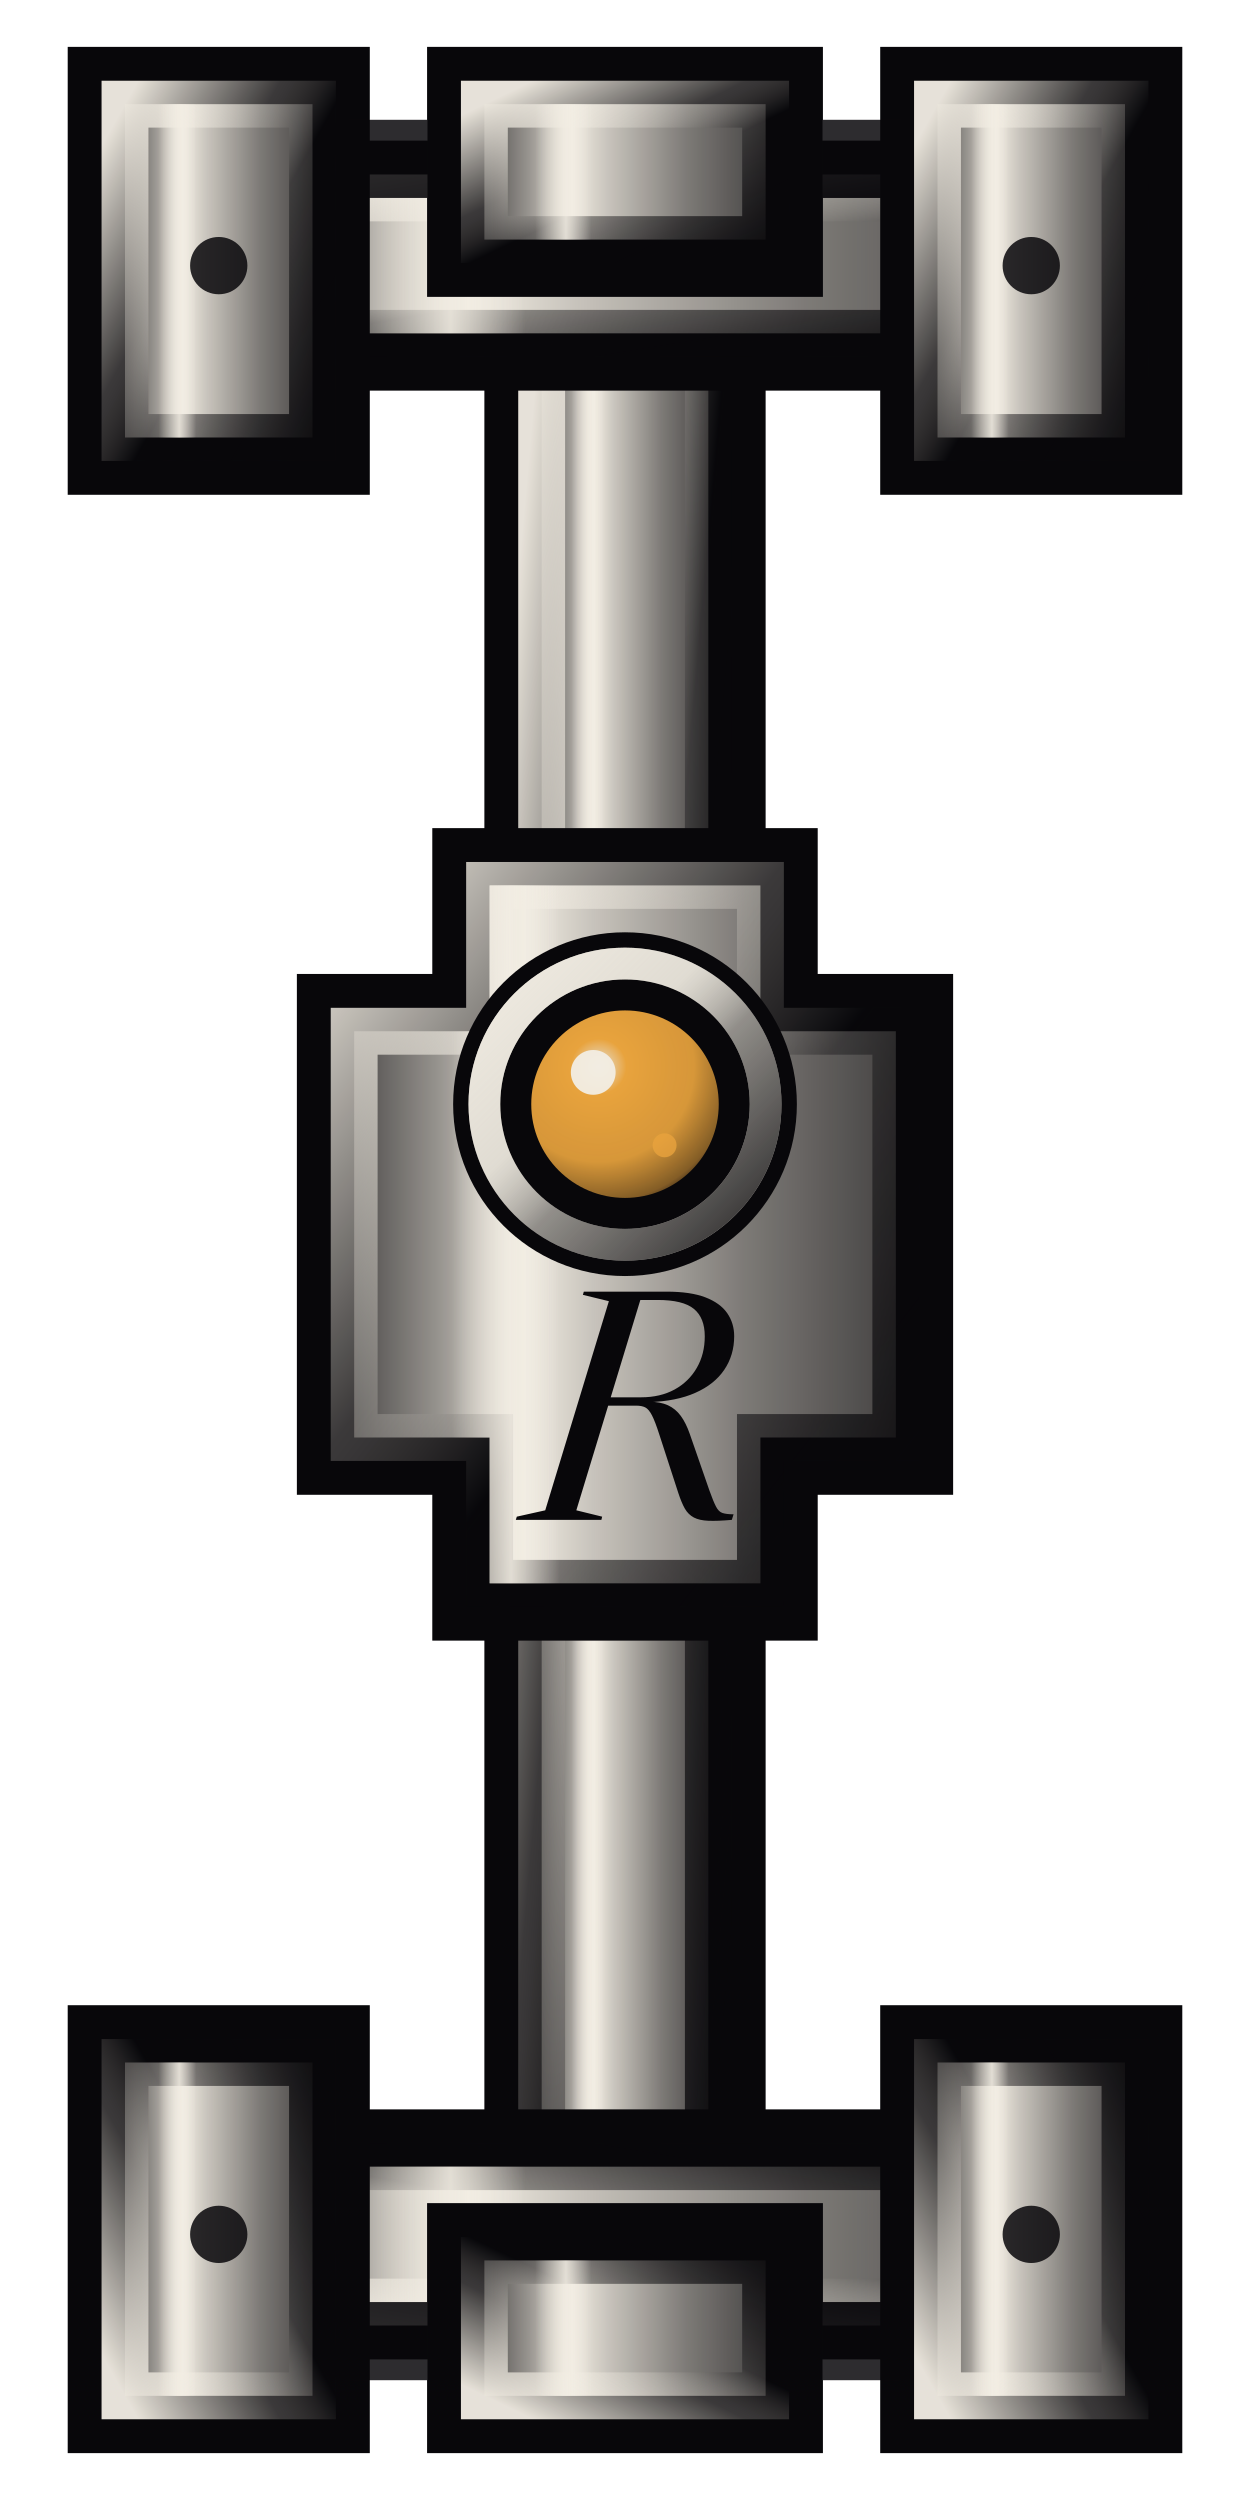
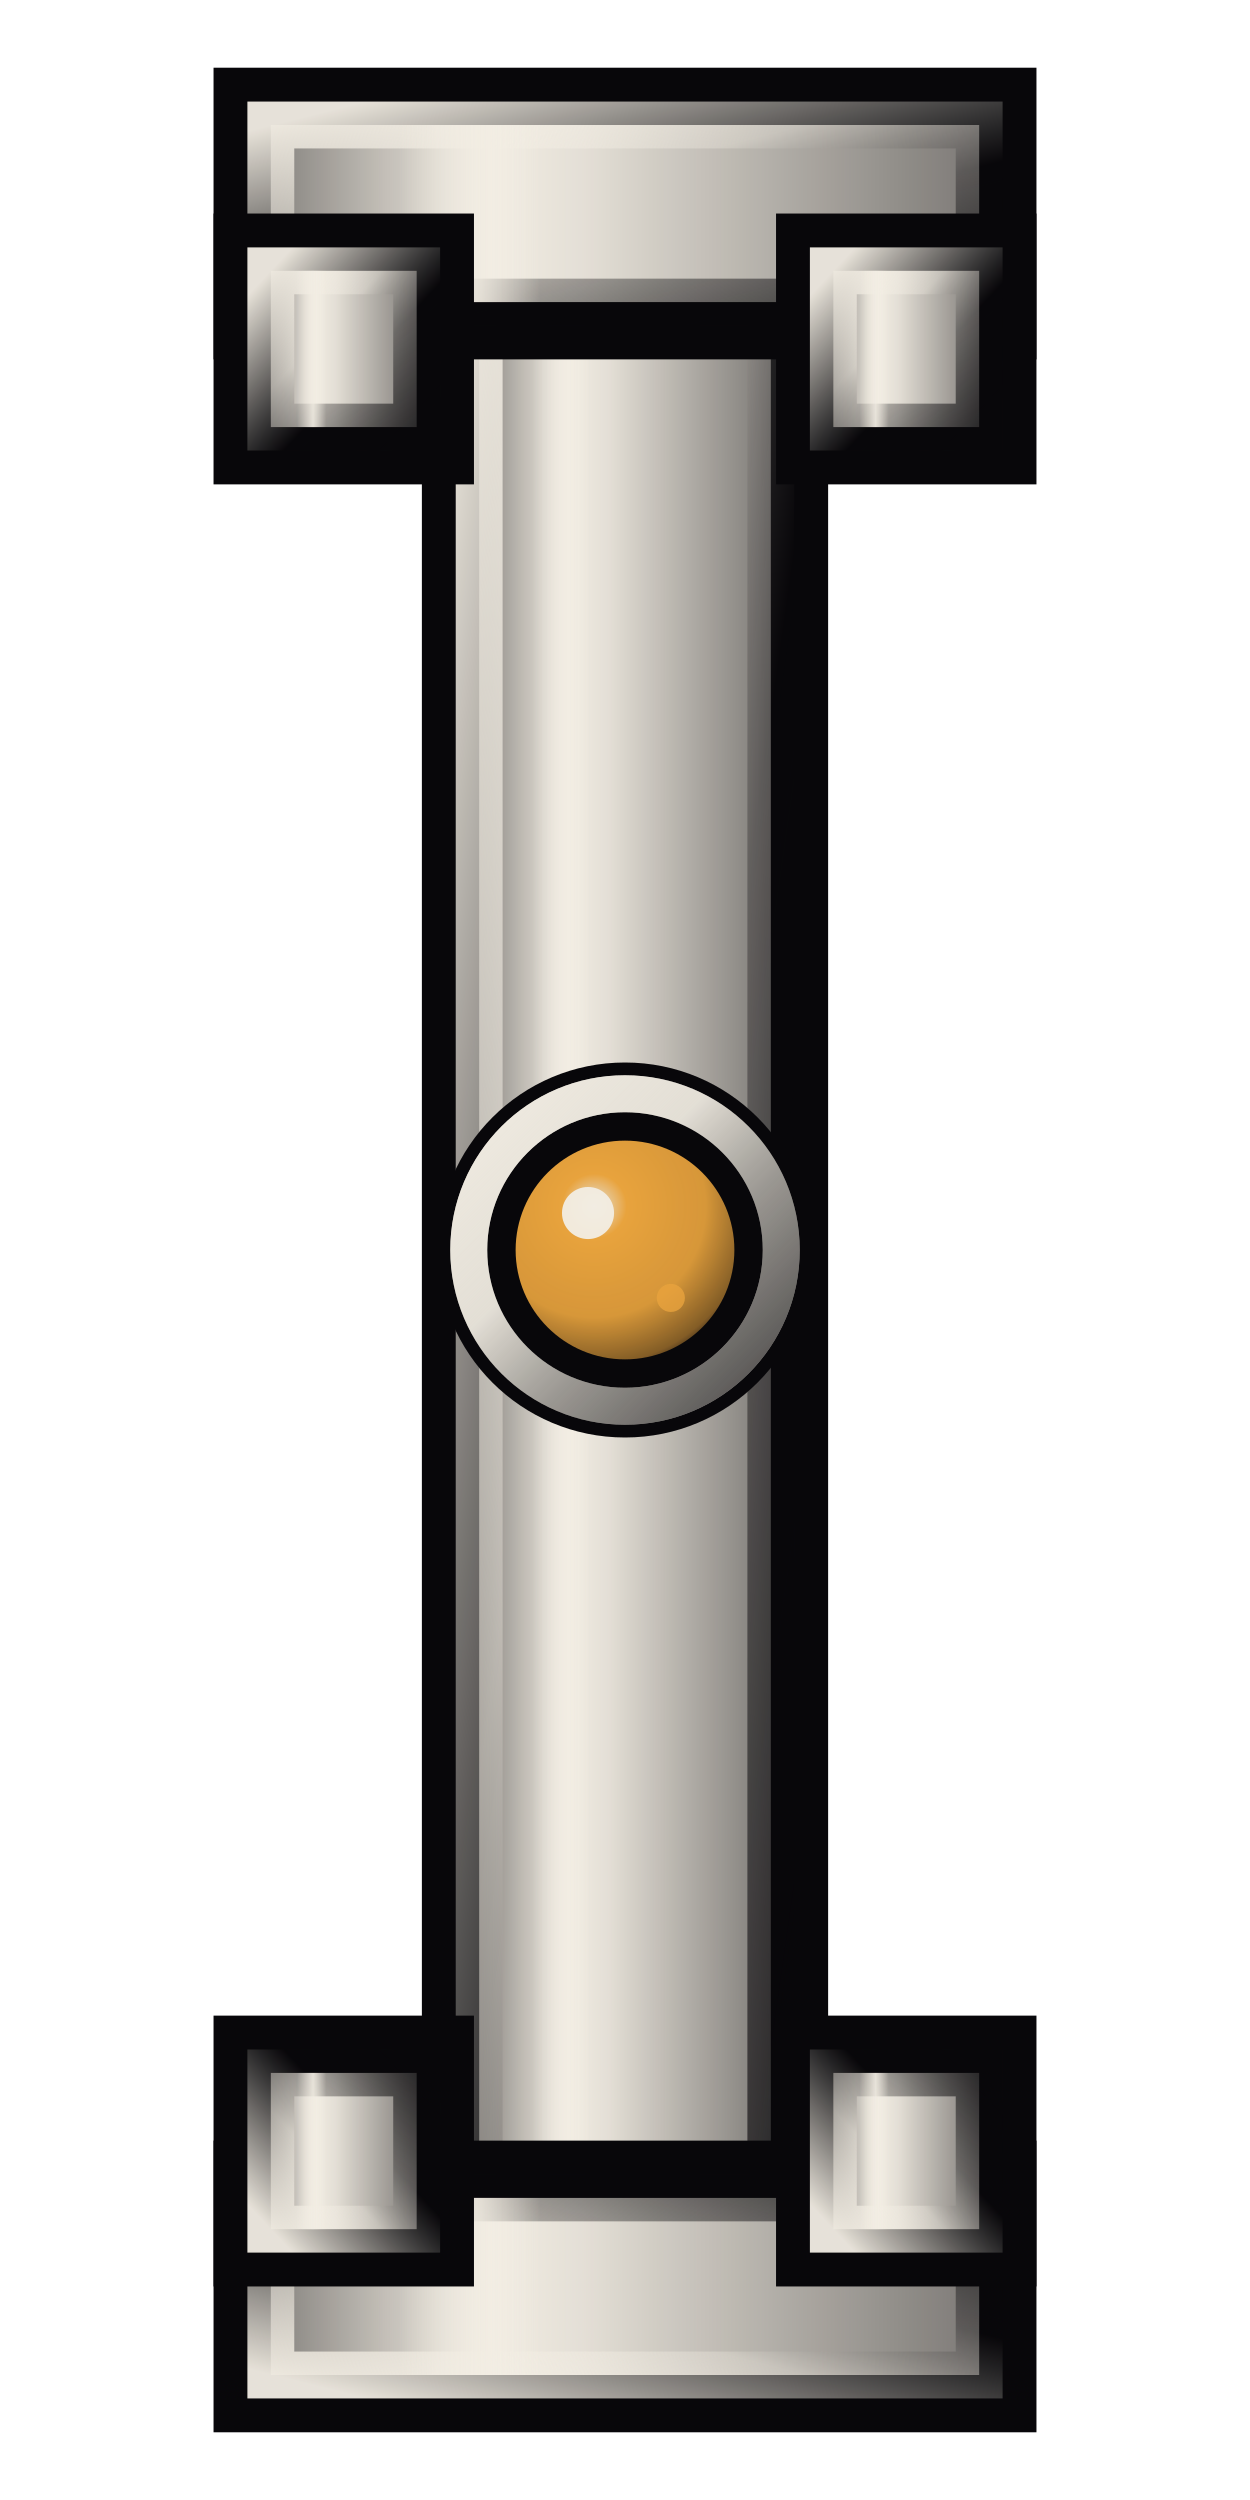
<svg xmlns="http://www.w3.org/2000/svg" viewBox="0 0 24 48" width="24" height="48">
  <defs>
    <linearGradient id="im" class="lc-metal" x1="0" y1="0" x2="1" y2="0">
-       <stop offset="0" stop-color="#F2EDE3" stop-opacity=".30" />
-       <stop offset=".16" stop-color="#F2EDE3" stop-opacity=".62" />
+       <stop offset="0" stop-color="#F2EDE3" stop-opacity=".54" />
+       <stop offset=".16" stop-color="#F2EDE3" stop-opacity=".80" />
      <stop offset=".31" stop-color="#F2EDE3" stop-opacity="1" />
-       <stop offset=".44" stop-color="#F2EDE3" stop-opacity=".82" />
-       <stop offset=".72" stop-color="#F2EDE3" stop-opacity=".50" />
-       <stop offset="1" stop-color="#F2EDE3" stop-opacity=".26" />
+       <stop offset=".44" stop-color="#F2EDE3" stop-opacity=".94" />
+       <stop offset=".72" stop-color="#F2EDE3" stop-opacity=".72" />
+       <stop offset="1" stop-color="#F2EDE3" stop-opacity=".50" />
    </linearGradient>
    <linearGradient id="ie" class="lc-rim" x1="0" y1="0" x2="1" y2="1">
      <stop offset="0" stop-color="#F2EDE3" stop-opacity=".95" />
-       <stop offset=".38" stop-color="#F2EDE3" stop-opacity=".22" />
-       <stop offset=".56" stop-color="#08070A" stop-opacity=".35" />
-       <stop offset="1" stop-color="#08070A" stop-opacity=".85" />
+       <stop offset=".38" stop-color="#F2EDE3" stop-opacity=".34" />
+       <stop offset=".62" stop-color="#08070A" stop-opacity=".30" />
+       <stop offset="1" stop-color="#08070A" stop-opacity=".70" />
    </linearGradient>
    <linearGradient id="is" class="lc-spec" x1="0" y1="0" x2="1" y2="0">
      <stop offset=".18" stop-color="#F2EDE3" stop-opacity="0" />
      <stop offset=".29" stop-color="#F2EDE3" stop-opacity=".85" />
      <stop offset=".38" stop-color="#F2EDE3" stop-opacity="0" />
    </linearGradient>
    <radialGradient id="io" cx=".5" cy=".5" r=".5">
      <stop offset=".55" stop-color="#08070A" stop-opacity="0" />
      <stop offset="1" stop-color="#08070A" stop-opacity=".7" />
    </radialGradient>
    <radialGradient id="ig" cx=".36" cy=".30" r=".82">
      <stop offset="0" stop-color="#F2EDE3" stop-opacity=".95" />
      <stop offset=".18" stop-color="#E8A33D" />
      <stop offset=".62" stop-color="#E8A33D" stop-opacity=".92" />
      <stop offset=".88" stop-color="#E8A33D" stop-opacity=".55" />
      <stop offset="1" stop-color="#08070A" stop-opacity=".55" />
    </radialGradient>
  </defs>
  <g class="lc-shaft">
-     <rect x="10.4" y="6" width="3.2" height="36" fill="#08070A" stroke="#08070A" stroke-width="2.2" stroke-linejoin="miter" />
-     <rect x="10.4" y="6" width="3.2" height="36" fill="url(#im)" />
-     <rect x="10.4" y="6" width="3.2" height="36" fill="none" stroke="url(#ie)" stroke-width=".9" />
-     <rect x="10.4" y="6" width="3.2" height="36" fill="url(#is)" />
+     <rect x="9.2" y="4.4" width="5.6" height="39.2" fill="#08070A" stroke="#08070A" stroke-width="2.2" stroke-linejoin="miter" />
+     <rect x="9.2" y="4.4" width="5.6" height="39.2" fill="url(#im)" />
+     <rect x="9.2" y="4.4" width="5.6" height="39.2" fill="none" stroke="url(#ie)" stroke-width=".9" />
+     <rect x="9.2" y="4.4" width="5.6" height="39.2" fill="url(#is)" />
  </g>
  <g id="it">
    <g>
-       <rect x="4" y="3.8" width="16" height="2.6" fill="#08070A" stroke="#08070A" stroke-width="2.2" stroke-linejoin="miter" />
-       <rect x="4" y="3.8" width="16" height="2.6" fill="url(#im)" />
-       <rect x="4" y="3.8" width="16" height="2.6" fill="none" stroke="url(#ie)" stroke-width=".9" />
-       <rect x="4" y="3.8" width="16" height="2.6" fill="url(#is)" />
+       <rect x="5.2" y="2.4" width="13.6" height="3.4" fill="#08070A" stroke="#08070A" stroke-width="2.2" stroke-linejoin="miter" />
+       <rect x="5.2" y="2.4" width="13.6" height="3.4" fill="url(#im)" />
+       <rect x="5.2" y="2.4" width="13.6" height="3.4" fill="none" stroke="url(#ie)" stroke-width=".9" />
+       <rect x="5.2" y="2.4" width="13.6" height="3.4" fill="url(#is)" />
    </g>
    <g>
-       <rect x="2.4" y="2" width="3.6" height="6.4" fill="#08070A" stroke="#08070A" stroke-width="2.2" stroke-linejoin="miter" />
-       <rect x="2.4" y="2" width="3.6" height="6.4" fill="url(#im)" />
-       <rect x="2.4" y="2" width="3.6" height="6.4" fill="none" stroke="url(#ie)" stroke-width=".9" />
-       <rect x="2.4" y="2" width="3.6" height="6.4" fill="url(#is)" />
+       <rect x="5.2" y="5.2" width="2.8" height="3" fill="#08070A" stroke="#08070A" stroke-width="2.2" stroke-linejoin="miter" />
+       <rect x="5.2" y="5.2" width="2.8" height="3" fill="url(#im)" />
+       <rect x="5.2" y="5.2" width="2.8" height="3" fill="none" stroke="url(#ie)" stroke-width=".9" />
+       <rect x="5.2" y="5.2" width="2.8" height="3" fill="url(#is)" />
    </g>
    <g>
-       <rect x="18" y="2" width="3.6" height="6.4" fill="#08070A" stroke="#08070A" stroke-width="2.2" stroke-linejoin="miter" />
-       <rect x="18" y="2" width="3.6" height="6.4" fill="url(#im)" />
-       <rect x="18" y="2" width="3.6" height="6.4" fill="none" stroke="url(#ie)" stroke-width=".9" />
-       <rect x="18" y="2" width="3.6" height="6.4" fill="url(#is)" />
-     </g>
-     <g>
-       <rect x="9.3" y="2" width="5.4" height="2.6" fill="#08070A" stroke="#08070A" stroke-width="2.2" stroke-linejoin="miter" />
-       <rect x="9.3" y="2" width="5.4" height="2.6" fill="url(#im)" />
-       <rect x="9.3" y="2" width="5.4" height="2.6" fill="none" stroke="url(#ie)" stroke-width=".9" />
-       <rect x="9.3" y="2" width="5.4" height="2.6" fill="url(#is)" />
-     </g>
-     <g fill="#08070A" opacity=".85">
-       <rect x="6.7" y="2.3" width="1.5" height="1.5" />
-       <rect x="15.8" y="2.3" width="1.5" height="1.5" />
-       <circle cx="4.2" cy="5.1" r=".55" />
-       <circle cx="19.8" cy="5.1" r=".55" />
+       <rect x="16" y="5.2" width="2.8" height="3" fill="#08070A" stroke="#08070A" stroke-width="2.2" stroke-linejoin="miter" />
+       <rect x="16" y="5.2" width="2.8" height="3" fill="url(#im)" />
+       <rect x="16" y="5.2" width="2.8" height="3" fill="none" stroke="url(#ie)" stroke-width=".9" />
+       <rect x="16" y="5.2" width="2.8" height="3" fill="url(#is)" />
    </g>
  </g>
  <use href="#it" transform="translate(0 48) scale(1 -1)" />
-   <g>
-     <path d="M9.4 17H14.6V19.8H17.2V27.6H14.6V30.4H9.4V27.6H6.8V19.8H9.4Z" fill="#08070A" stroke="#08070A" stroke-width="2.2" stroke-linejoin="miter" />
-     <path d="M9.4 17H14.6V19.8H17.2V27.6H14.6V30.4H9.4V27.6H6.8V19.8H9.4Z" fill="url(#im)" />
-     <path d="M9.4 17H14.6V19.8H17.2V27.6H14.6V30.4H9.4V27.6H6.8V19.8H9.4Z" fill="none" stroke="url(#ie)" stroke-width=".9" />
-     <path d="M9.4 17H14.6V19.8H17.2V27.6H14.6V30.4H9.4V27.6H6.8V19.8H9.4Z" fill="url(#is)" />
-   </g>
-   <circle cx="12" cy="21.2" r="3.30" fill="#08070A" />
-   <circle cx="12" cy="21.2" r="2.70" fill="none" stroke="#F2EDE3" stroke-width="0.61" opacity=".9" />
-   <circle cx="12" cy="21.2" r="2.70" fill="none" stroke="url(#ie)" stroke-width="0.61" />
-   <circle class="lc-gem" cx="12" cy="21.2" r="1.8" fill="url(#ig)" />
-   <circle cx="11.39" cy="20.59" r="0.43" fill="#F2EDE3" opacity=".95" />
-   <circle cx="12.76" cy="21.99" r="0.23" fill="#E8A33D" opacity=".8" />
-   <path d="M34.11 30.83Q36.62 30.83 38.49 29.81Q40.36 28.78 41.40 26.97Q42.44 25.17 42.44 22.85Q42.44 20.43 41.02 19.26Q39.60 18.09 36.26 18.09H30.91L31.25 17.00H37.43Q40.59 17.00 42.53 17.75Q44.47 18.50 45.38 19.82Q46.29 21.14 46.29 22.83Q46.29 25.31 44.99 27.23Q43.70 29.14 41.21 30.24Q38.73 31.35 35.13 31.46V31.41Q36.62 31.41 37.62 31.87Q38.62 32.33 39.30 33.26Q39.98 34.19 40.48 35.63L43.05 43.03Q43.57 44.49 43.92 45.15Q44.26 45.81 44.76 45.97Q45.27 46.14 46.21 46.14L45.98 46.87Q44.10 47.04 42.92 46.99Q41.73 46.94 41.01 46.56Q40.29 46.18 39.84 45.41Q39.40 44.64 38.98 43.36L36.51 35.76Q35.95 34.00 35.53 33.19Q35.11 32.38 34.65 32.15Q34.19 31.92 33.44 31.92H26.67L27.01 30.83ZM25.63 45.62 29.01 46.45 28.91 46.87H17.71L17.84 46.45L21.56 45.62L29.89 18.25L26.49 17.42L26.61 17.00H34.34Z" transform="translate(12.00 27.00) scale(0.1467) translate(-32 -32)" fill="#08070A" />
+   <circle cx="12" cy="24" r="3.60" fill="#08070A" />
+   <circle cx="12" cy="24" r="3.00" fill="none" stroke="#F2EDE3" stroke-width="0.71" opacity=".9" />
+   <circle cx="12" cy="24" r="3.00" fill="none" stroke="url(#ie)" stroke-width="0.71" />
+   <circle class="lc-gem" cx="12" cy="24" r="2.1" fill="url(#ig)" />
+   <circle cx="11.29" cy="23.29" r="0.50" fill="#F2EDE3" opacity=".95" />
+   <circle cx="12.88" cy="24.92" r="0.27" fill="#E8A33D" opacity=".8" />
</svg>
